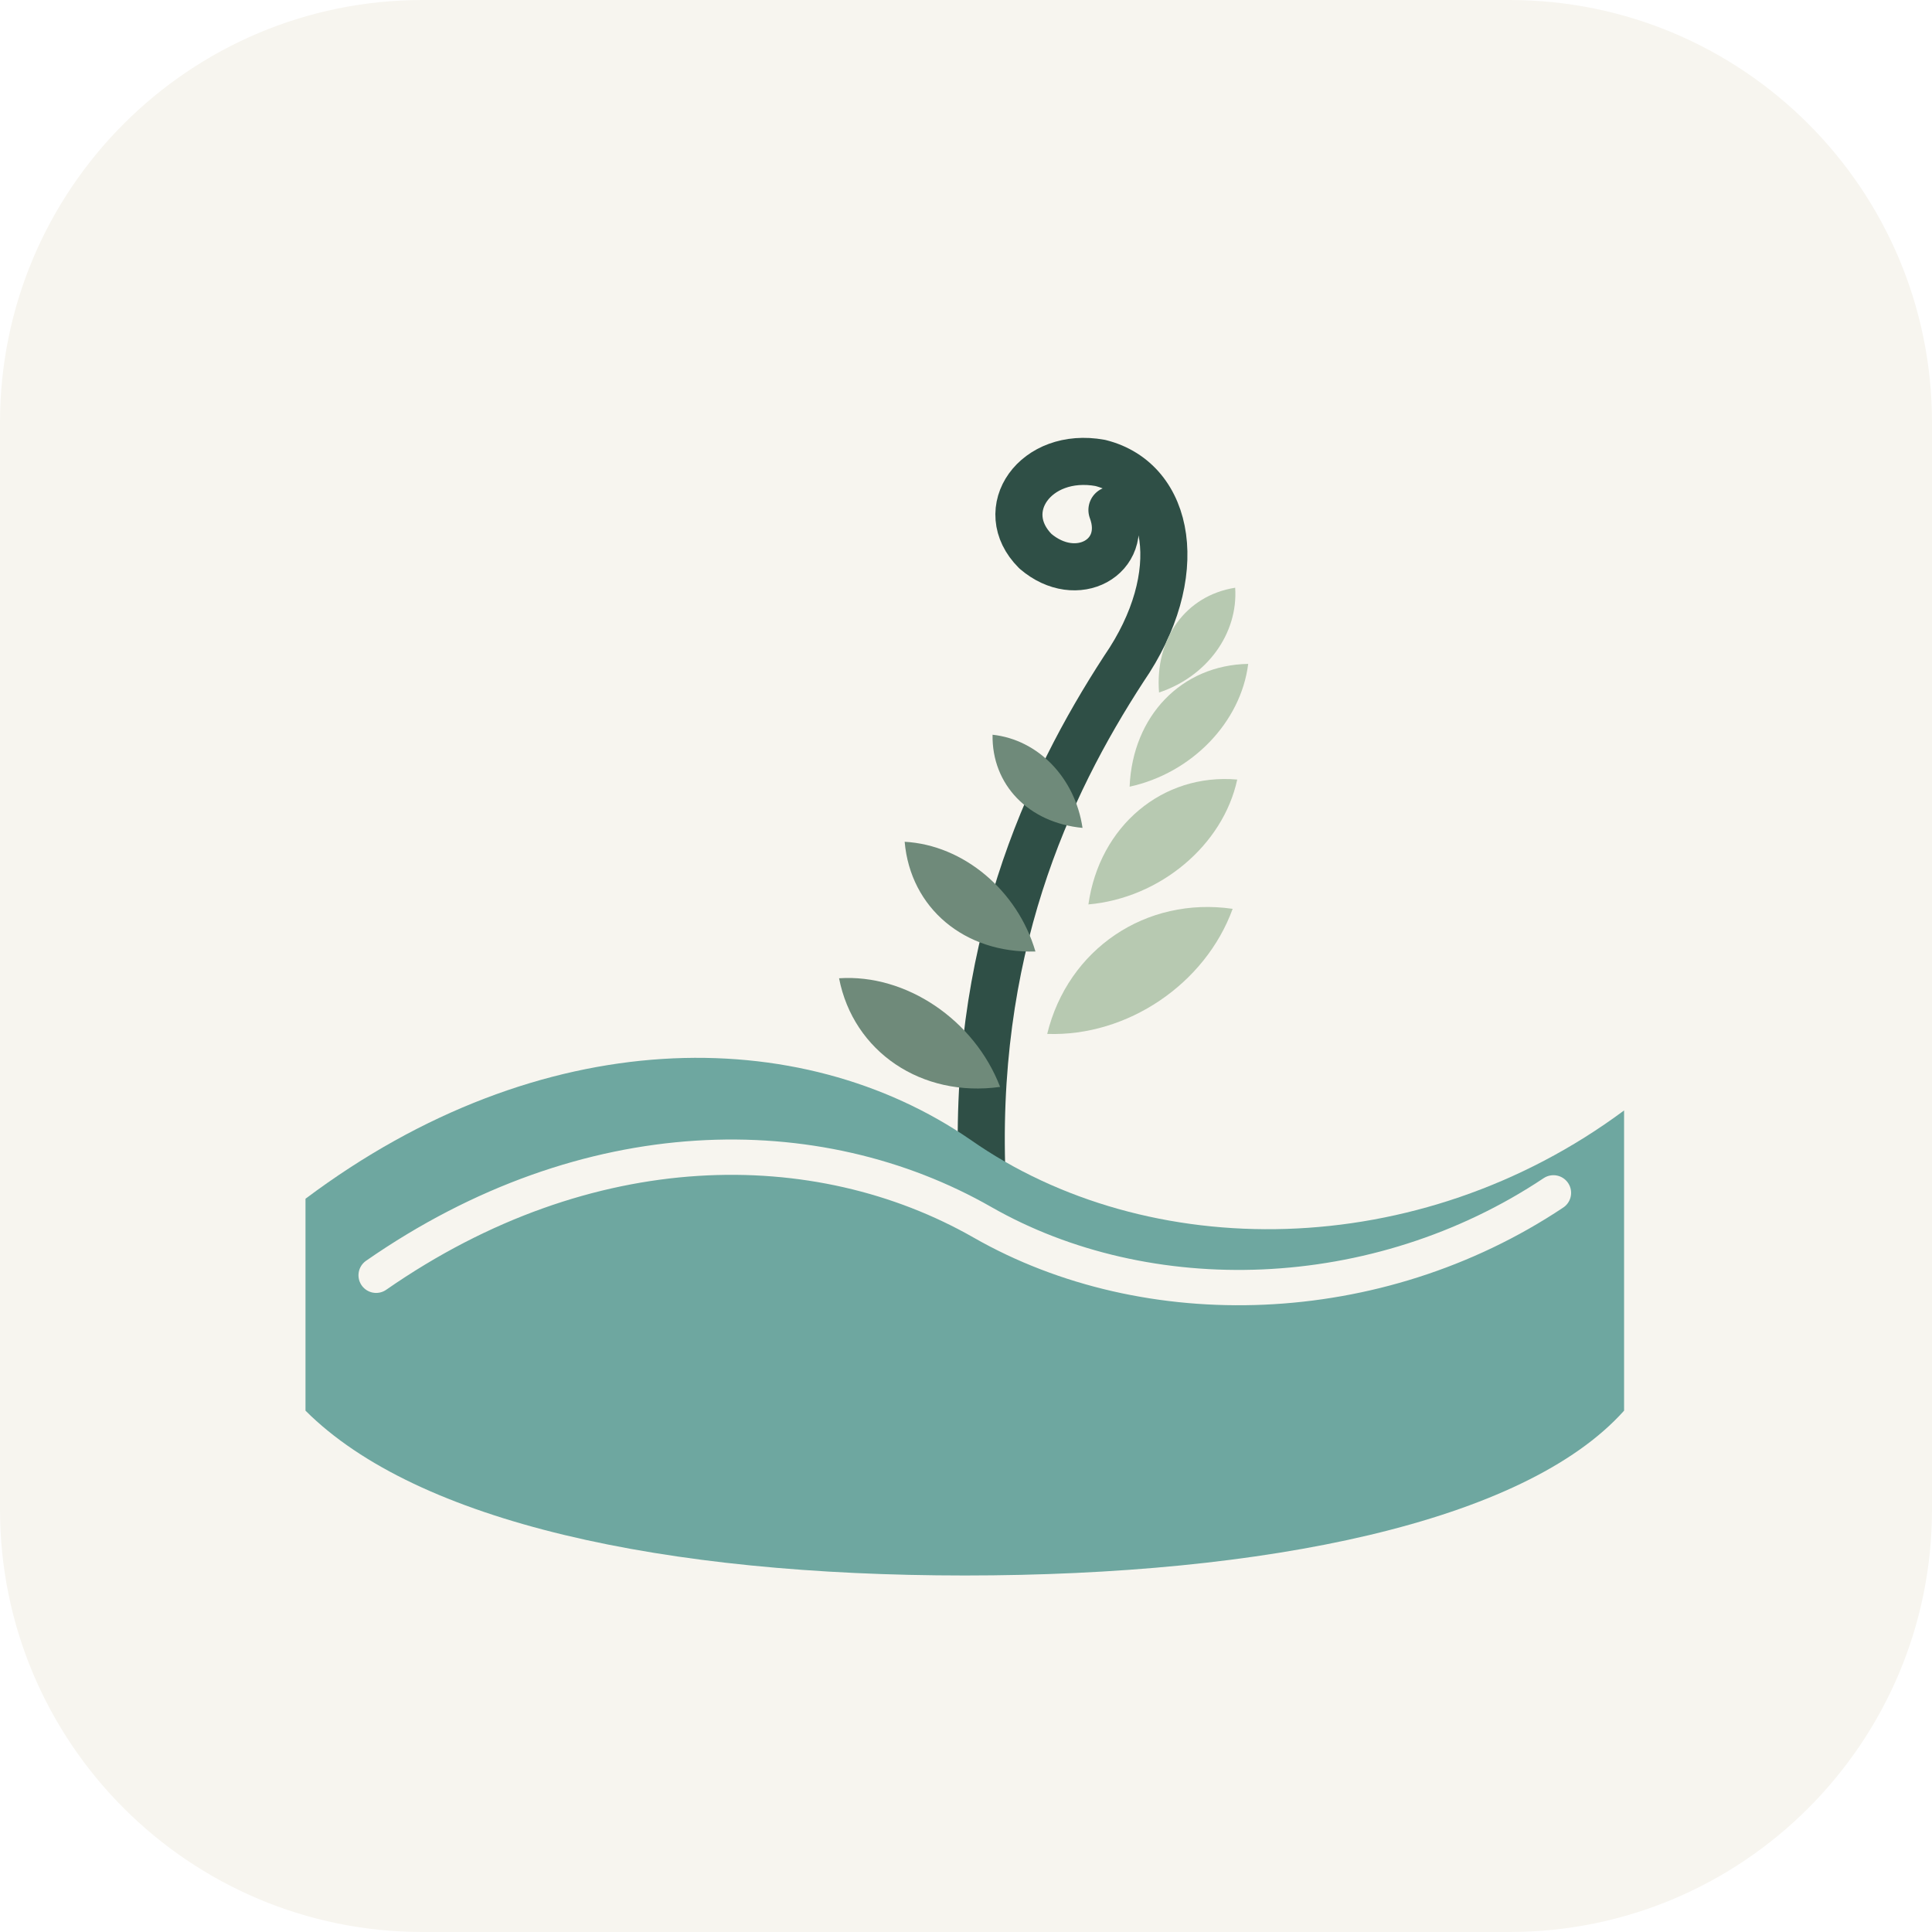
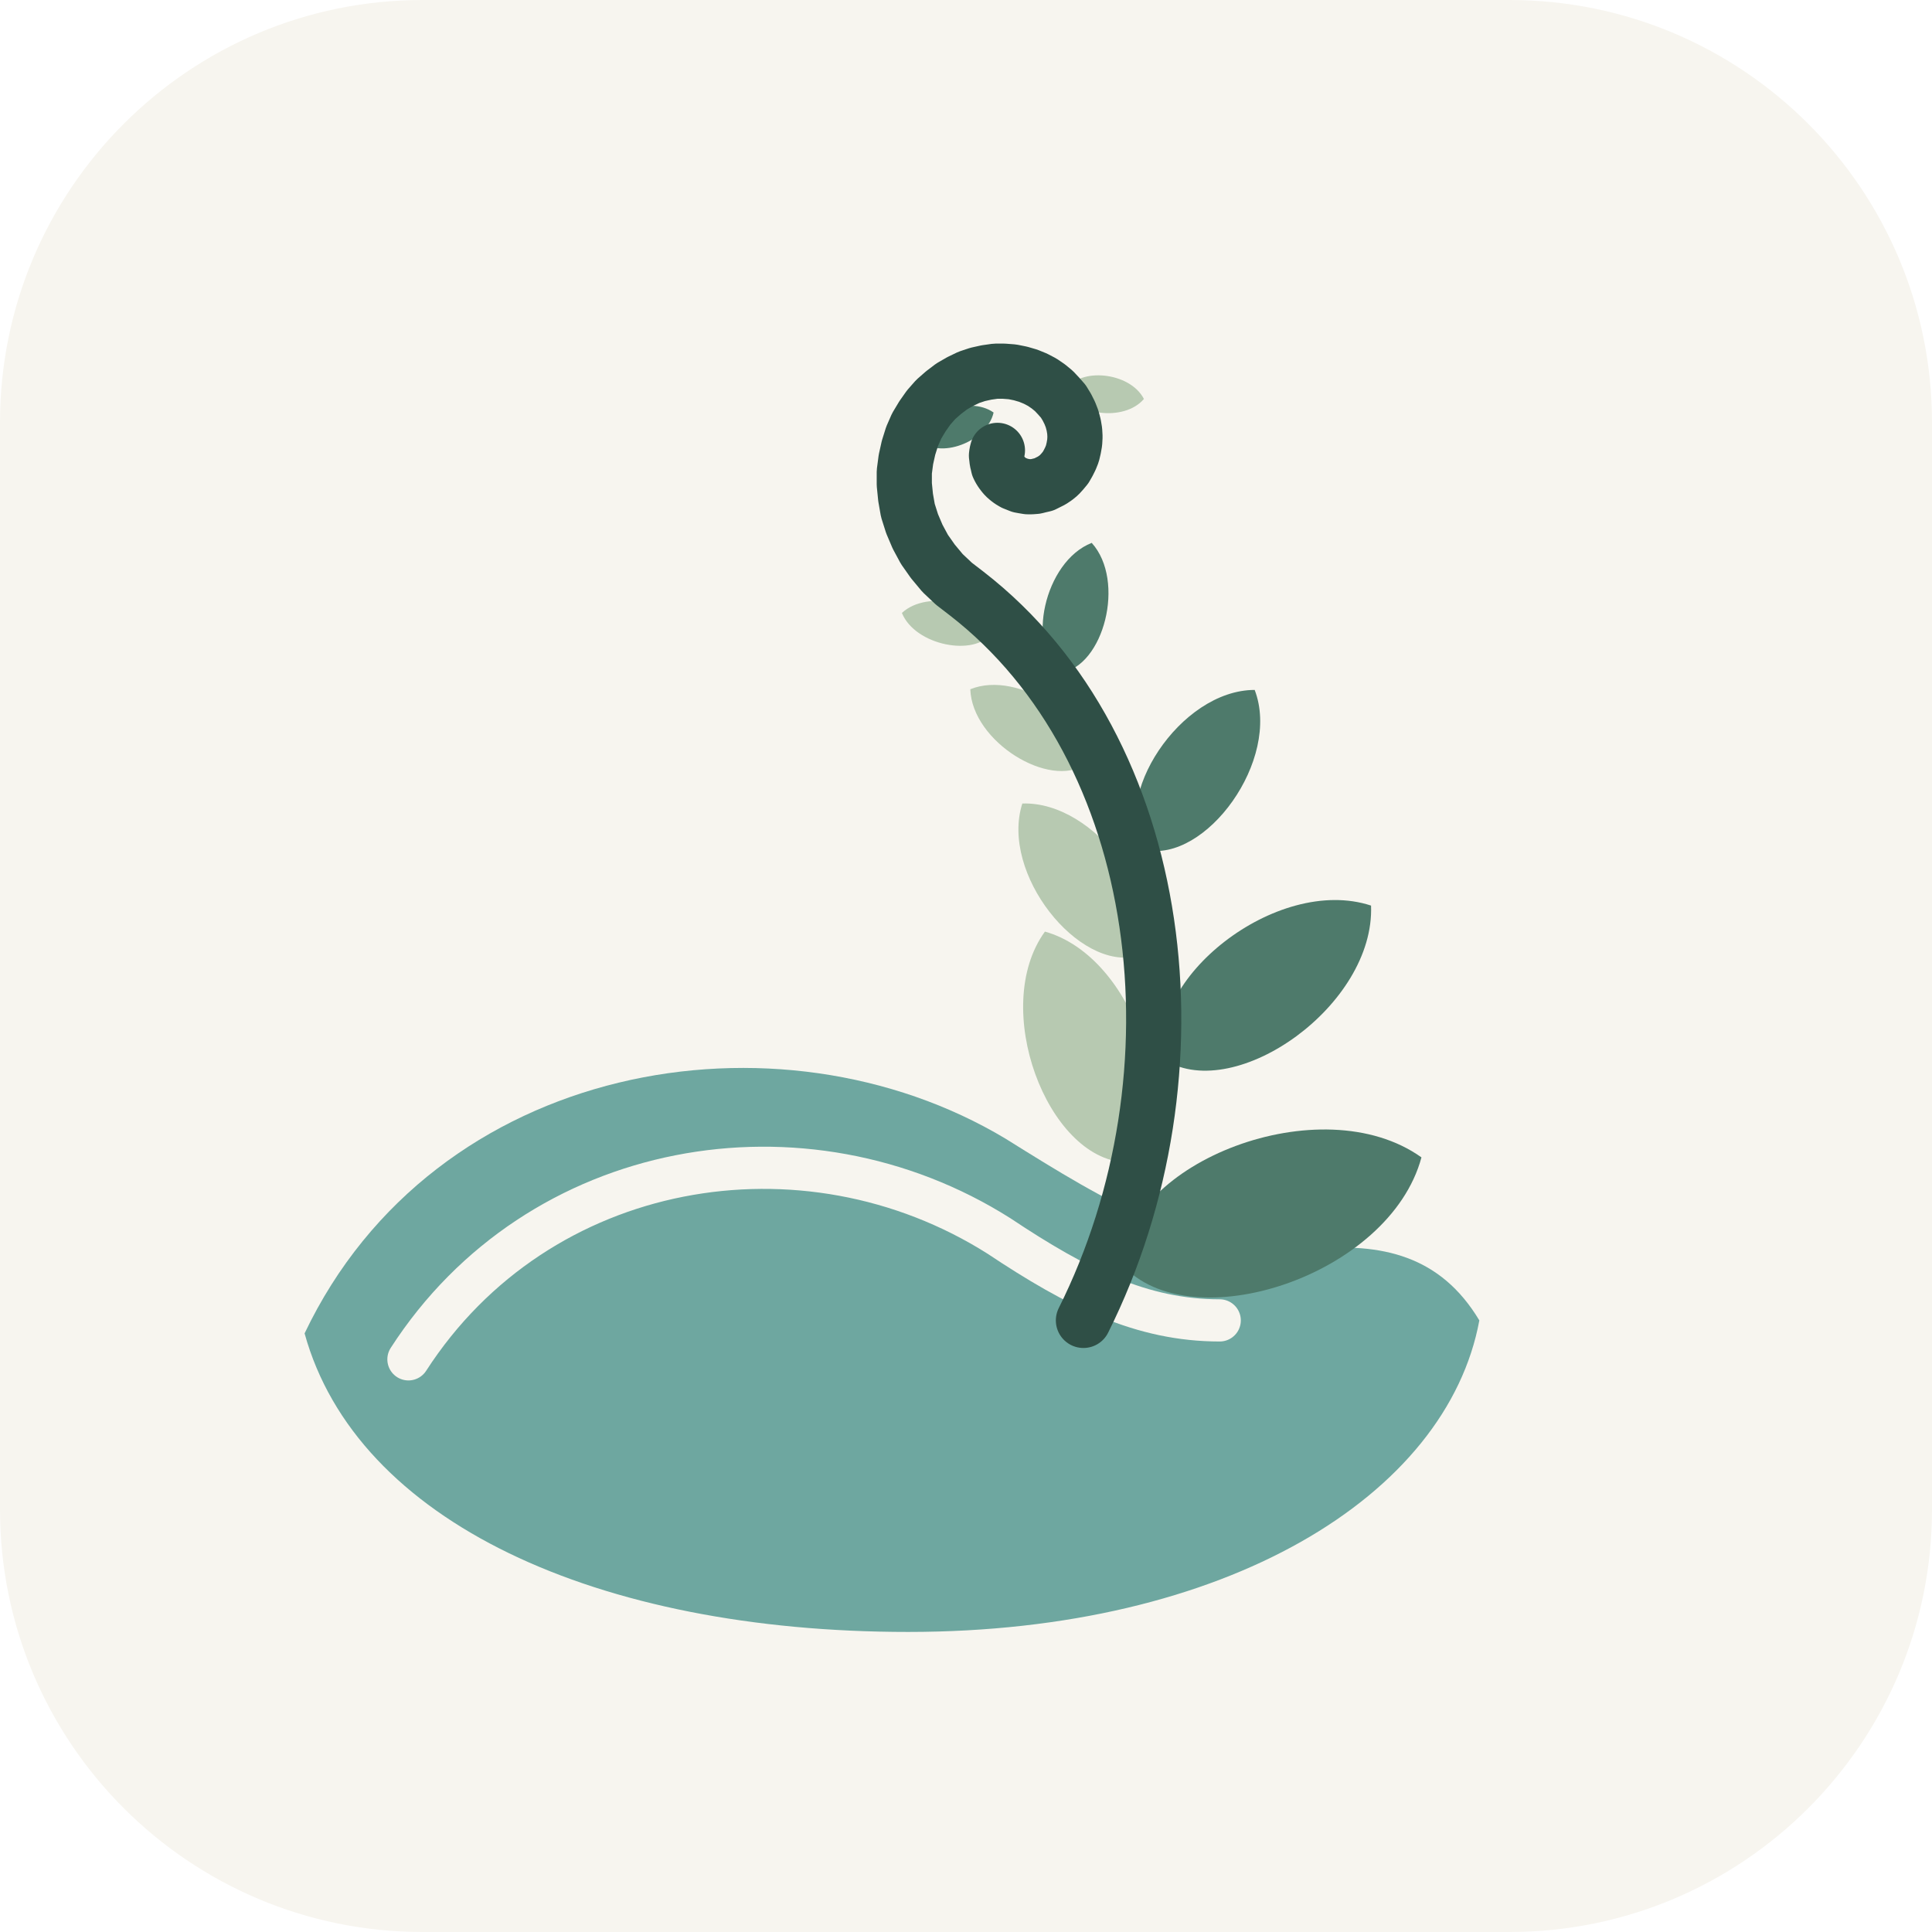
<svg xmlns="http://www.w3.org/2000/svg" viewBox="0 0 512 512" width="512" height="512" role="img" aria-labelledby="title">
  <rect width="512" height="512" rx="112" fill="#F7F5EF" />
-   <g transform="translate(56 40) scale(0.78)">
-     <g fill="none" stroke="#2F4F46" stroke-width="16" stroke-linecap="round" stroke-linejoin="round">
-       <path d="M262 352 C258 272 284 216 310 176 C332 144 326 112 302 106 C280 102 266 122 280 136 C294 148 312 138 306 122" />
+   <g transform="translate(36 30) scale(0.86)">
+     <path fill="#6EA7A0" d="M52 376 C92 292 198 274 268 316 C300 336 326 352 362 350 C384 348 402 352 414 372 C404 426 336 468 238 468 C142 468 68 434 52 376 Z" />
+     <path fill="none" stroke="#F7F5EF" stroke-opacity="1" stroke-width="13" stroke-linecap="round" d="M84 384 C124 322 206 308 266 346 C290 362 310 372 334 372" />
+     <g>
+       <path fill="#4E7A6B" transform="translate(303.9 354.8) rotate(-19.7)" d="M0 0 C11.8 -29.2 76.4 -31.1 98 0 C76.4 31.1 11.8 29.2 0 0 Z" />
+       <path fill="#B7C9B1" transform="translate(304.9 323.3) rotate(-109.2)" d="M0 0 C9 -22.3 58.8 -23.7 75.3 0 C58.8 23.7 9 22.3 0 0 Z" />
+       <path fill="#4E7A6B" transform="translate(317.3 291.9) rotate(-37)" d="M0 0 C9.5 -23.6 61.8 -25.2 79.3 0 C61.8 25.2 9.5 23.6 0 0 Z" />
+       <path fill="#B7C9B1" transform="translate(308.7 259.7) rotate(-127.1)" d="M0 0 C7.1 -17.4 45.9 -18.5 58.9 0 C45.9 18.5 7.1 17.4 0 0 Z" />
+       <path fill="#4E7A6B" transform="translate(310.9 227) rotate(-55.5)" d="M0 0 C7.2 -17.8 46.7 -19 59.8 0 C46.7 19 7.2 17.8 0 0 Z" />
+       <path fill="#B7C9B1" transform="translate(292.7 200.6) rotate(-147)" d="M0 0 C5.1 -12.5 33.1 -13.3 42.4 0 C33.1 13.3 5.1 12.5 0 0 Z" />
+       <path fill="#4E7A6B" transform="translate(285.1 172.4) rotate(-76.7)" d="M0 0 C4.9 -12.3 32.1 -13 41.1 0 C32.1 13 4.9 12.3 0 0 Z" />
+       <path fill="#B7C9B1" transform="translate(263.8 160.1) rotate(-167.6)" d="M0 0 C3.4 -8.4 22.2 -9 28.4 0 C22.2 9 3.4 8.4 0 0 Z" />
+       <path fill="#4E7A6B" transform="translate(241.9 100.8) rotate(-20.9)" d="M0 0 C2.9 -7.4 18.7 -7.9 24 0 C18.7 7.9 2.9 7.4 0 0 Z" />
+       <path fill="#B7C9B1" transform="translate(286.8 85.3) rotate(6.6)" d="M0 0 C2.9 -7.4 18.7 -7.9 24 0 C18.7 7.9 2.9 7.4 0 0 Z" />
    </g>
-     <g fill="#B7C9B1">
-       <path transform="translate(284 300) rotate(-34)" d="M0 0 C22 -20 54 -20 76 0 C54 16 22 16 0 0 Z" />
-       <path transform="translate(298 256) rotate(-40)" d="M0 0 C20 -18 48 -18 66 0 C48 14 20 14 0 0 Z" />
-       <path transform="translate(312 216) rotate(-46)" d="M0 0 C18 -16 42 -16 58 0 C42 12 18 12 0 0 Z" />
-       <path transform="translate(322 184) rotate(-54)" d="M0 0 C14 -12 32 -12 44 0 C32 10 14 10 0 0 Z" />
-     </g>
-     <g fill="#6F8A7A">
-       <path transform="translate(268 318) rotate(214)" d="M0 0 C20 -18 48 -18 66 0 C48 14 20 14 0 0 Z" />
-       <path transform="translate(280 272) rotate(220)" d="M0 0 C18 -16 42 -16 58 0 C42 12 18 12 0 0 Z" />
-       <path transform="translate(296 230) rotate(226)" d="M0 0 C14 -12 32 -12 44 0 C32 10 14 10 0 0 Z" />
-     </g>
-     <path fill="#6EA7A0" d="M32 356 C112 296 200 296 258 336 C318 378 410 378 480 326 L480 428 C446 466 358 484 256 484 C154 484 70 466 32 428 Z" />
-     <path fill="none" stroke="#F7F5EF" stroke-width="12" stroke-linecap="round" d="M56 382 C128 332 206 332 262 364 C318 396 396 394 456 354" />
+     <path fill="none" stroke="#2F4F46" stroke-width="17" stroke-linecap="round" stroke-linejoin="round" d="M292 372 C330 296 318 196 256 148 L252.1 145 L248.6 141.7 L245.6 138.1 L243 134.4 L240.9 130.5 L239.2 126.5 L237.9 122.4 L237.2 118.4 L236.8 114.4 L236.8 110.5 L237.3 106.7 L238.1 103.1 L239.2 99.6 L240.6 96.4 L242.4 93.4 L244.3 90.7 L246.5 88.2 L248.9 86.1 L251.4 84.2 L254 82.7 L256.7 81.4 L259.4 80.5 L262.1 79.9 L264.9 79.5 L267.5 79.5 L270.1 79.7 L272.6 80.2 L275 80.9 L277.2 81.8 L279.3 82.9 L281.2 84.2 L282.9 85.6 L284.4 87.2 L285.8 88.8 L286.9 90.6 L287.8 92.4 L288.5 94.2 L289 96.1 L289.3 97.9 L289.4 99.7 L289.3 101.5 L289 103.2 L288.6 104.9 L288 106.4 L287.3 107.8 L286.5 109.2 L285.5 110.4 L284.5 111.5 L283.4 112.4 L282.2 113.2 L281 113.8 L279.8 114.4 L278.5 114.7 L277.3 115 L276 115.1 L274.8 115.1 L273.6 114.9 L272.5 114.7 L271.5 114.3 L270.5 113.9 L269.5 113.3 L268.7 112.7 L267.9 112 L267.3 111.3 L266.7 110.5 L266.2 109.7 L265.8 108.9 L265.6 108 L265.4 107.2 L265.3 106.3 L265.2 105.5 L265.3 104.7 L265.5 103.9" />
  </g>
</svg>
